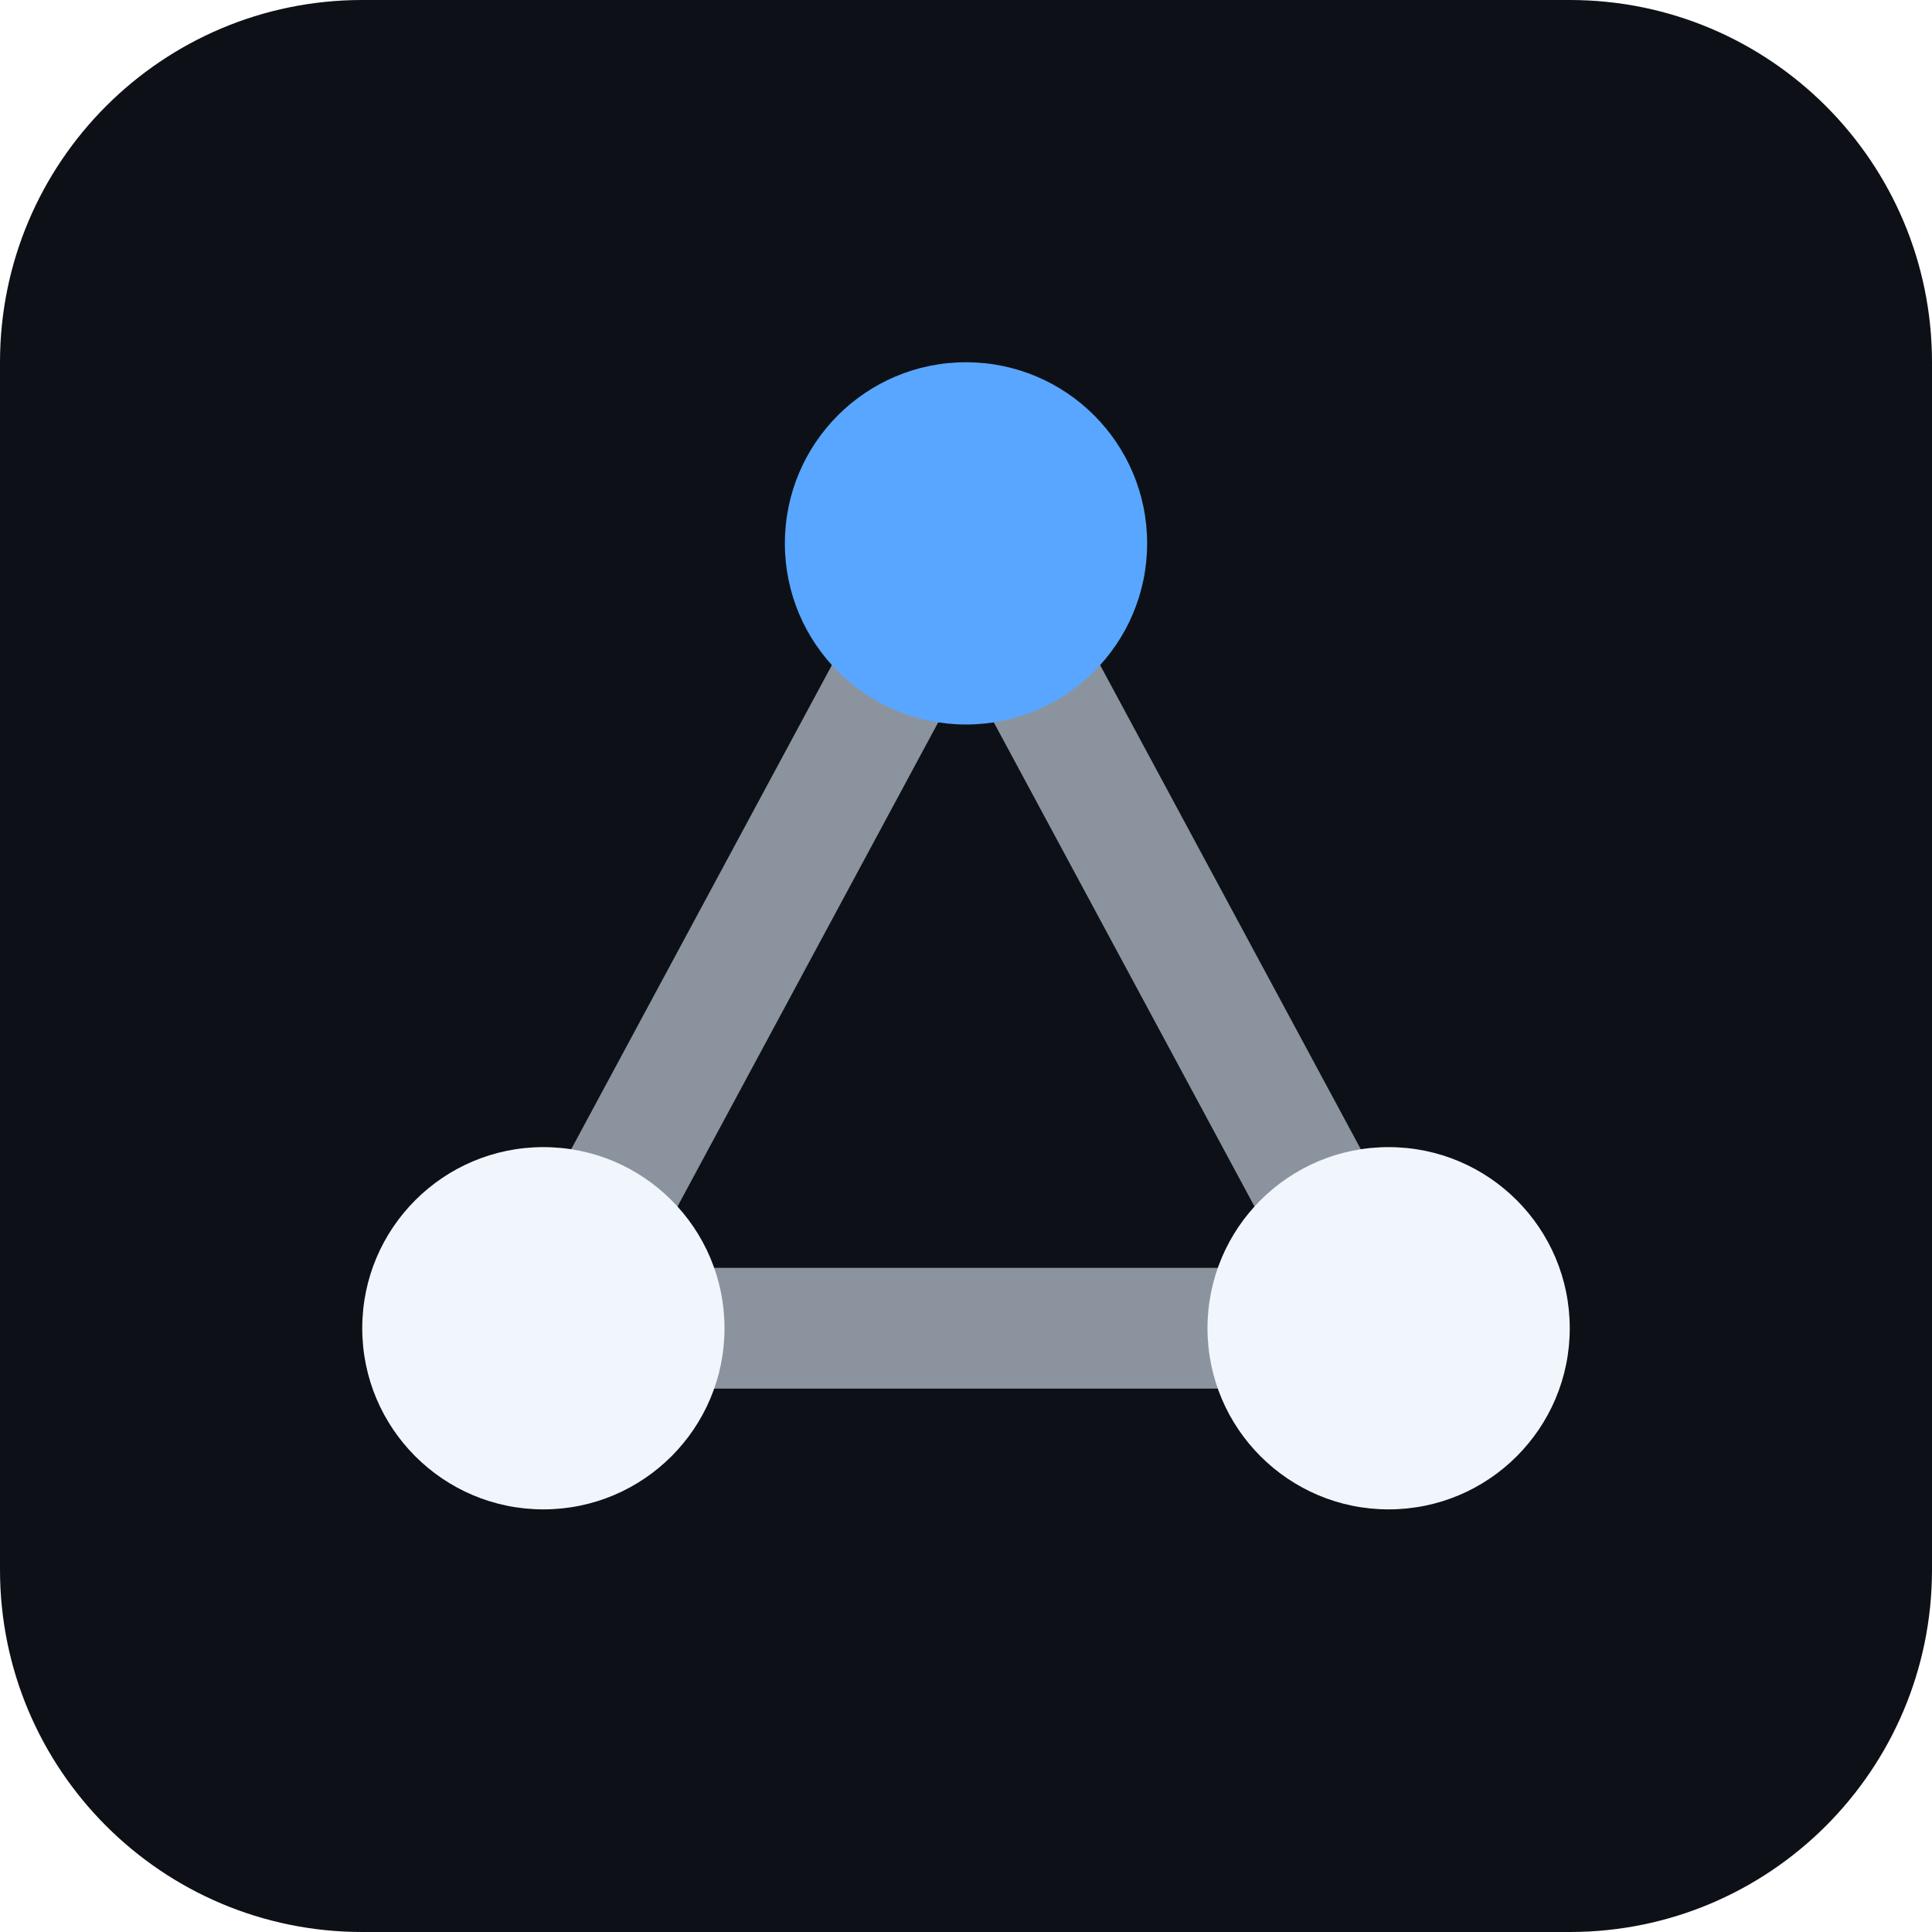
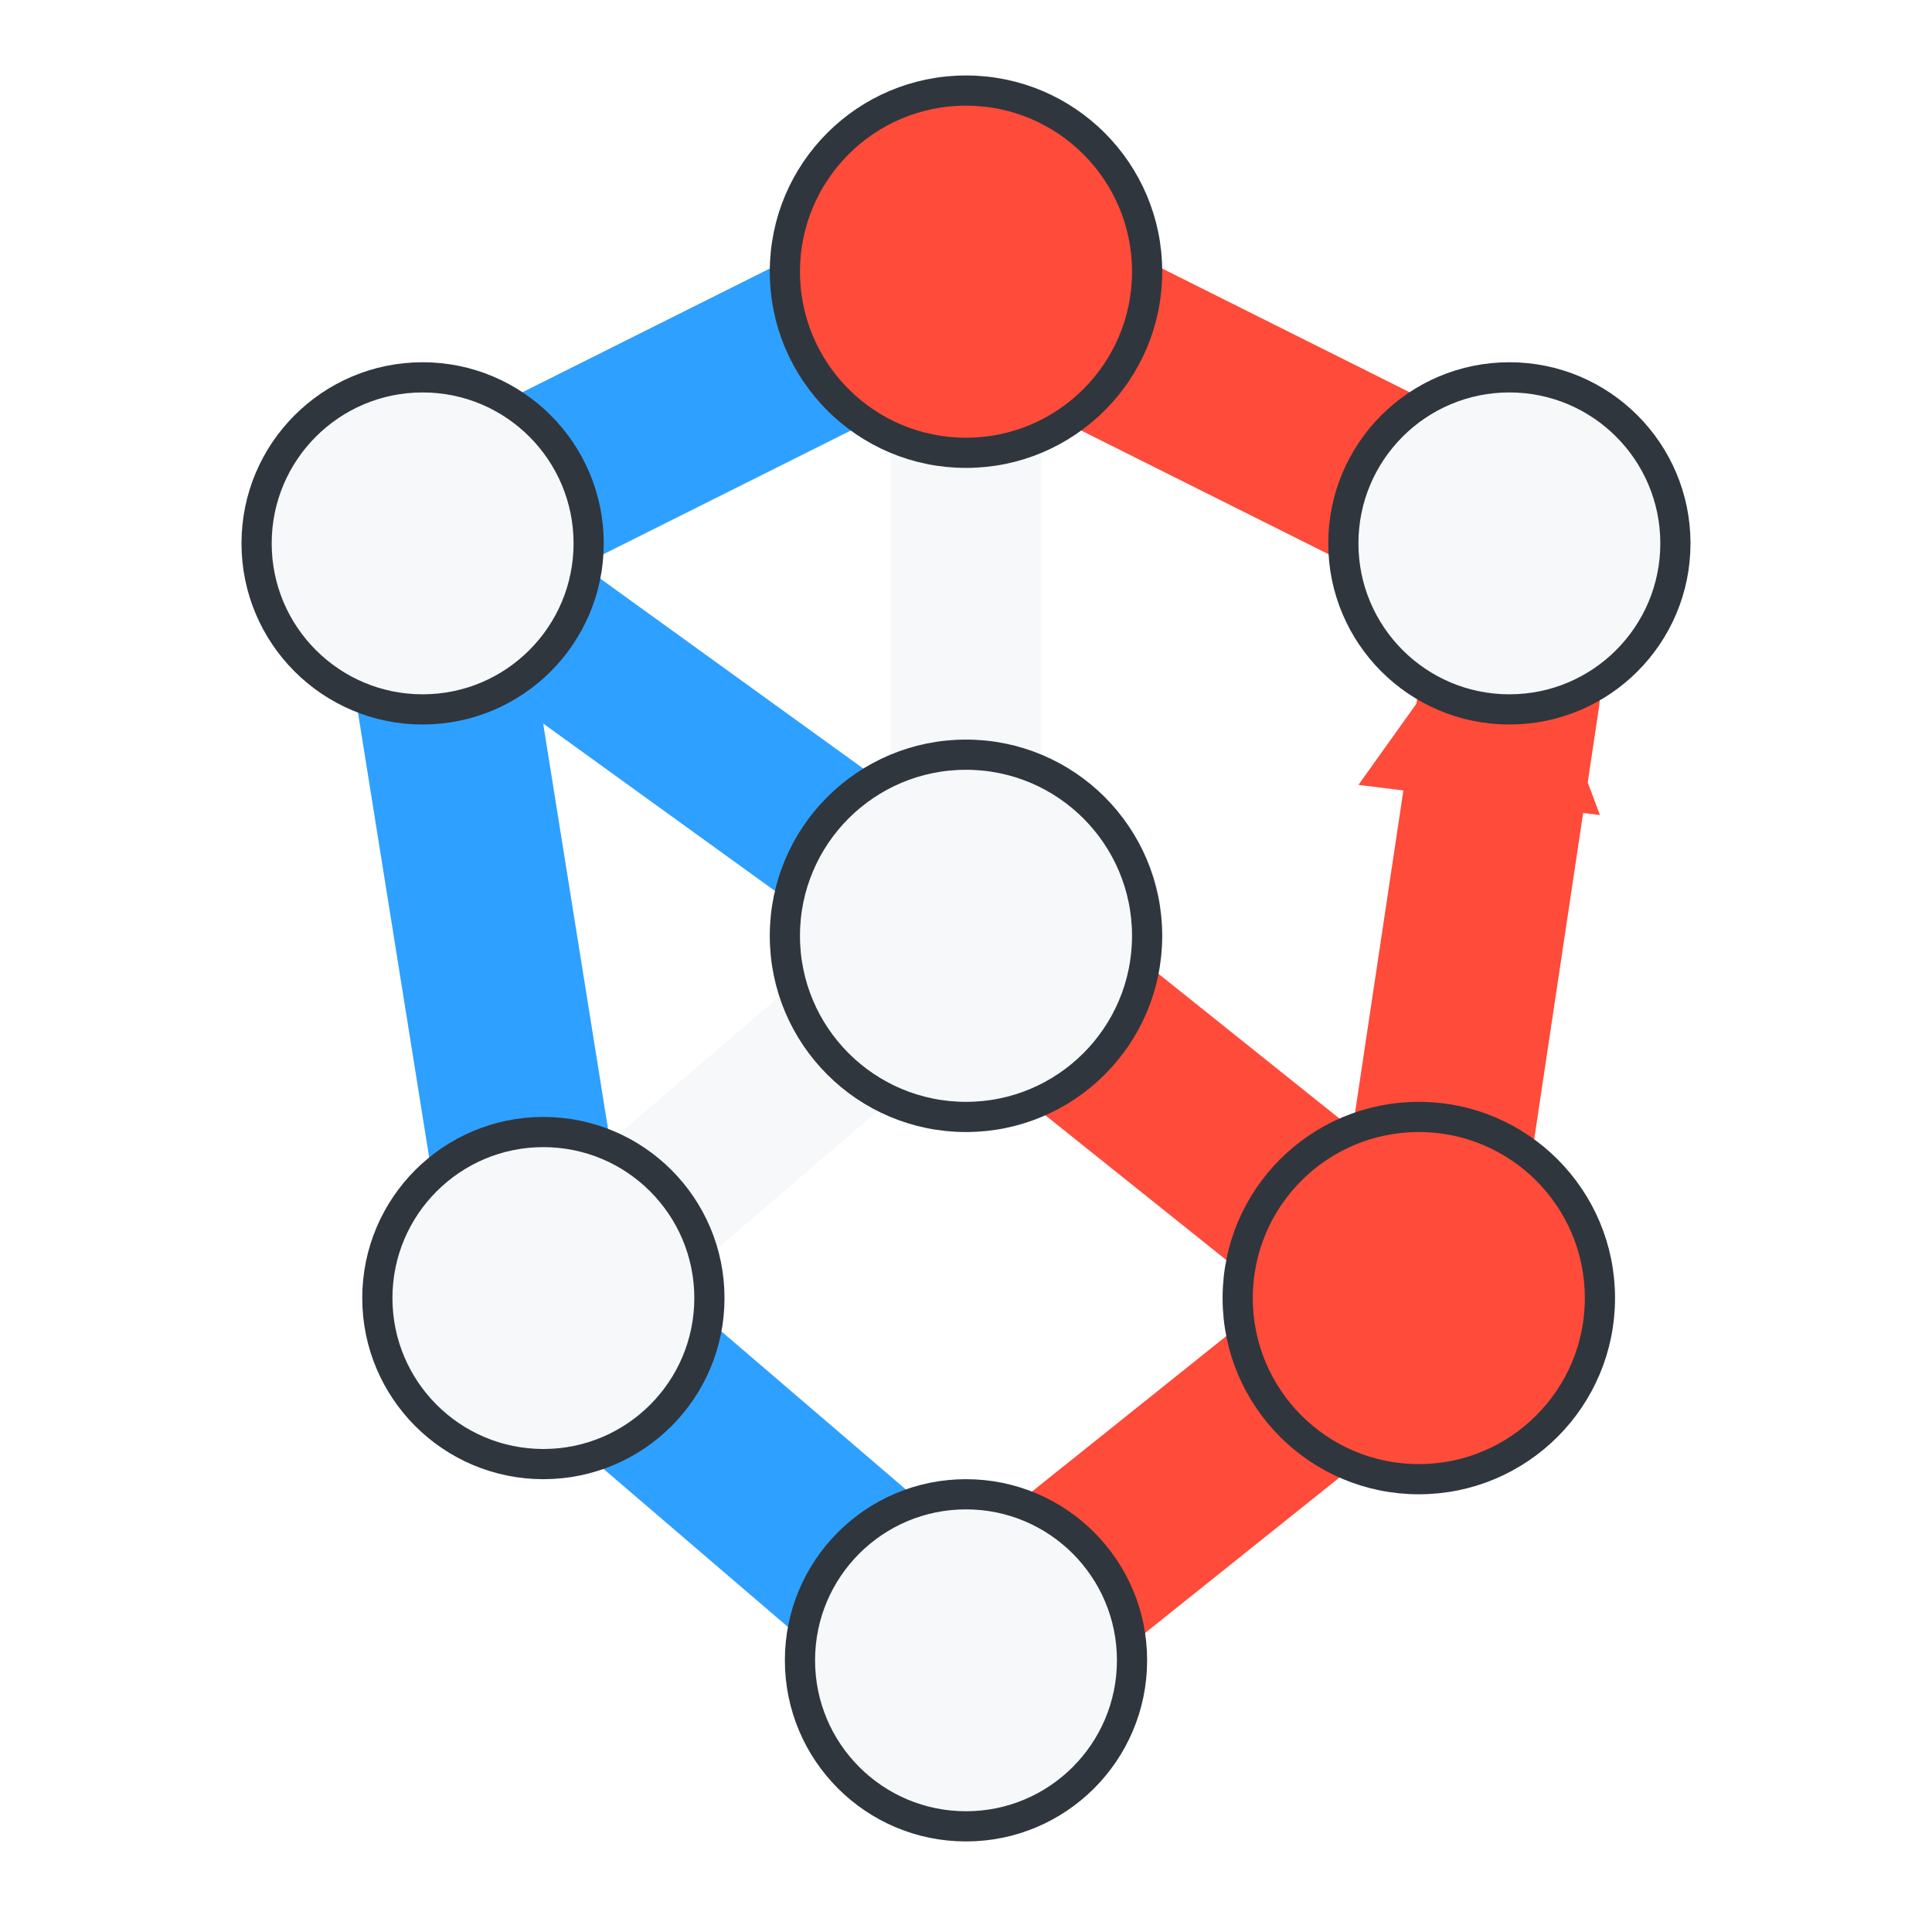
- <svg xmlns="http://www.w3.org/2000/svg" viewBox="0 0 32 32">
-   <rect width="32" height="32" rx="6" fill="#0d1117" />
-   <path d="M9 22 16 9l7 13M9 22h14" fill="none" stroke="#8b949e" stroke-width="2" stroke-linecap="round" stroke-linejoin="round" />
-   <circle cx="16" cy="9" r="3" fill="#58a6ff" />
-   <circle cx="9" cy="22" r="3" fill="#f0f6fc" />
-   <circle cx="23" cy="22" r="3" fill="#f0f6fc" />
+ <svg xmlns="http://www.w3.org/2000/svg" viewBox="0 0 64 64" role="img" aria-label="DotaGraph">
+   <g fill="none" stroke-linecap="round" stroke-linejoin="round">
+     <path d="M32 9 14 18 18 43 32 55" stroke="#2ea0ff" stroke-width="6" />
+     <path d="M32 9 50 18" stroke="#ff4b39" stroke-width="6" />
+     <path d="M32 9 32 31" stroke="#f6f8fa" stroke-width="5" />
+     <path d="M14 18 32 31" stroke="#2ea0ff" stroke-width="5" />
+     <path d="M18 43 32 31" stroke="#f6f8fa" stroke-width="5" />
+     <path d="M32 31 47 43 32 55" stroke="#ff4b39" stroke-width="6" />
+     <path d="M47 43 50 23" stroke="#ff4b39" stroke-width="6" />
+     <path d="m50 19-5 7 8 1Z" fill="#ff4b39" stroke="none" />
+   </g>
+   <g stroke="#30363d" stroke-width="1">
+     <circle cx="32" cy="9" r="6" fill="#ff4b39" />
+     <circle cx="14" cy="18" r="5.5" fill="#f6f8fa" />
+     <circle cx="50" cy="18" r="5.5" fill="#f6f8fa" />
+     <circle cx="32" cy="31" r="6" fill="#f6f8fa" />
+     <circle cx="18" cy="43" r="5.5" fill="#f6f8fa" />
+     <circle cx="32" cy="55" r="5.5" fill="#f6f8fa" />
+     <circle cx="47" cy="43" r="6" fill="#ff4b39" />
+   </g>
</svg>
